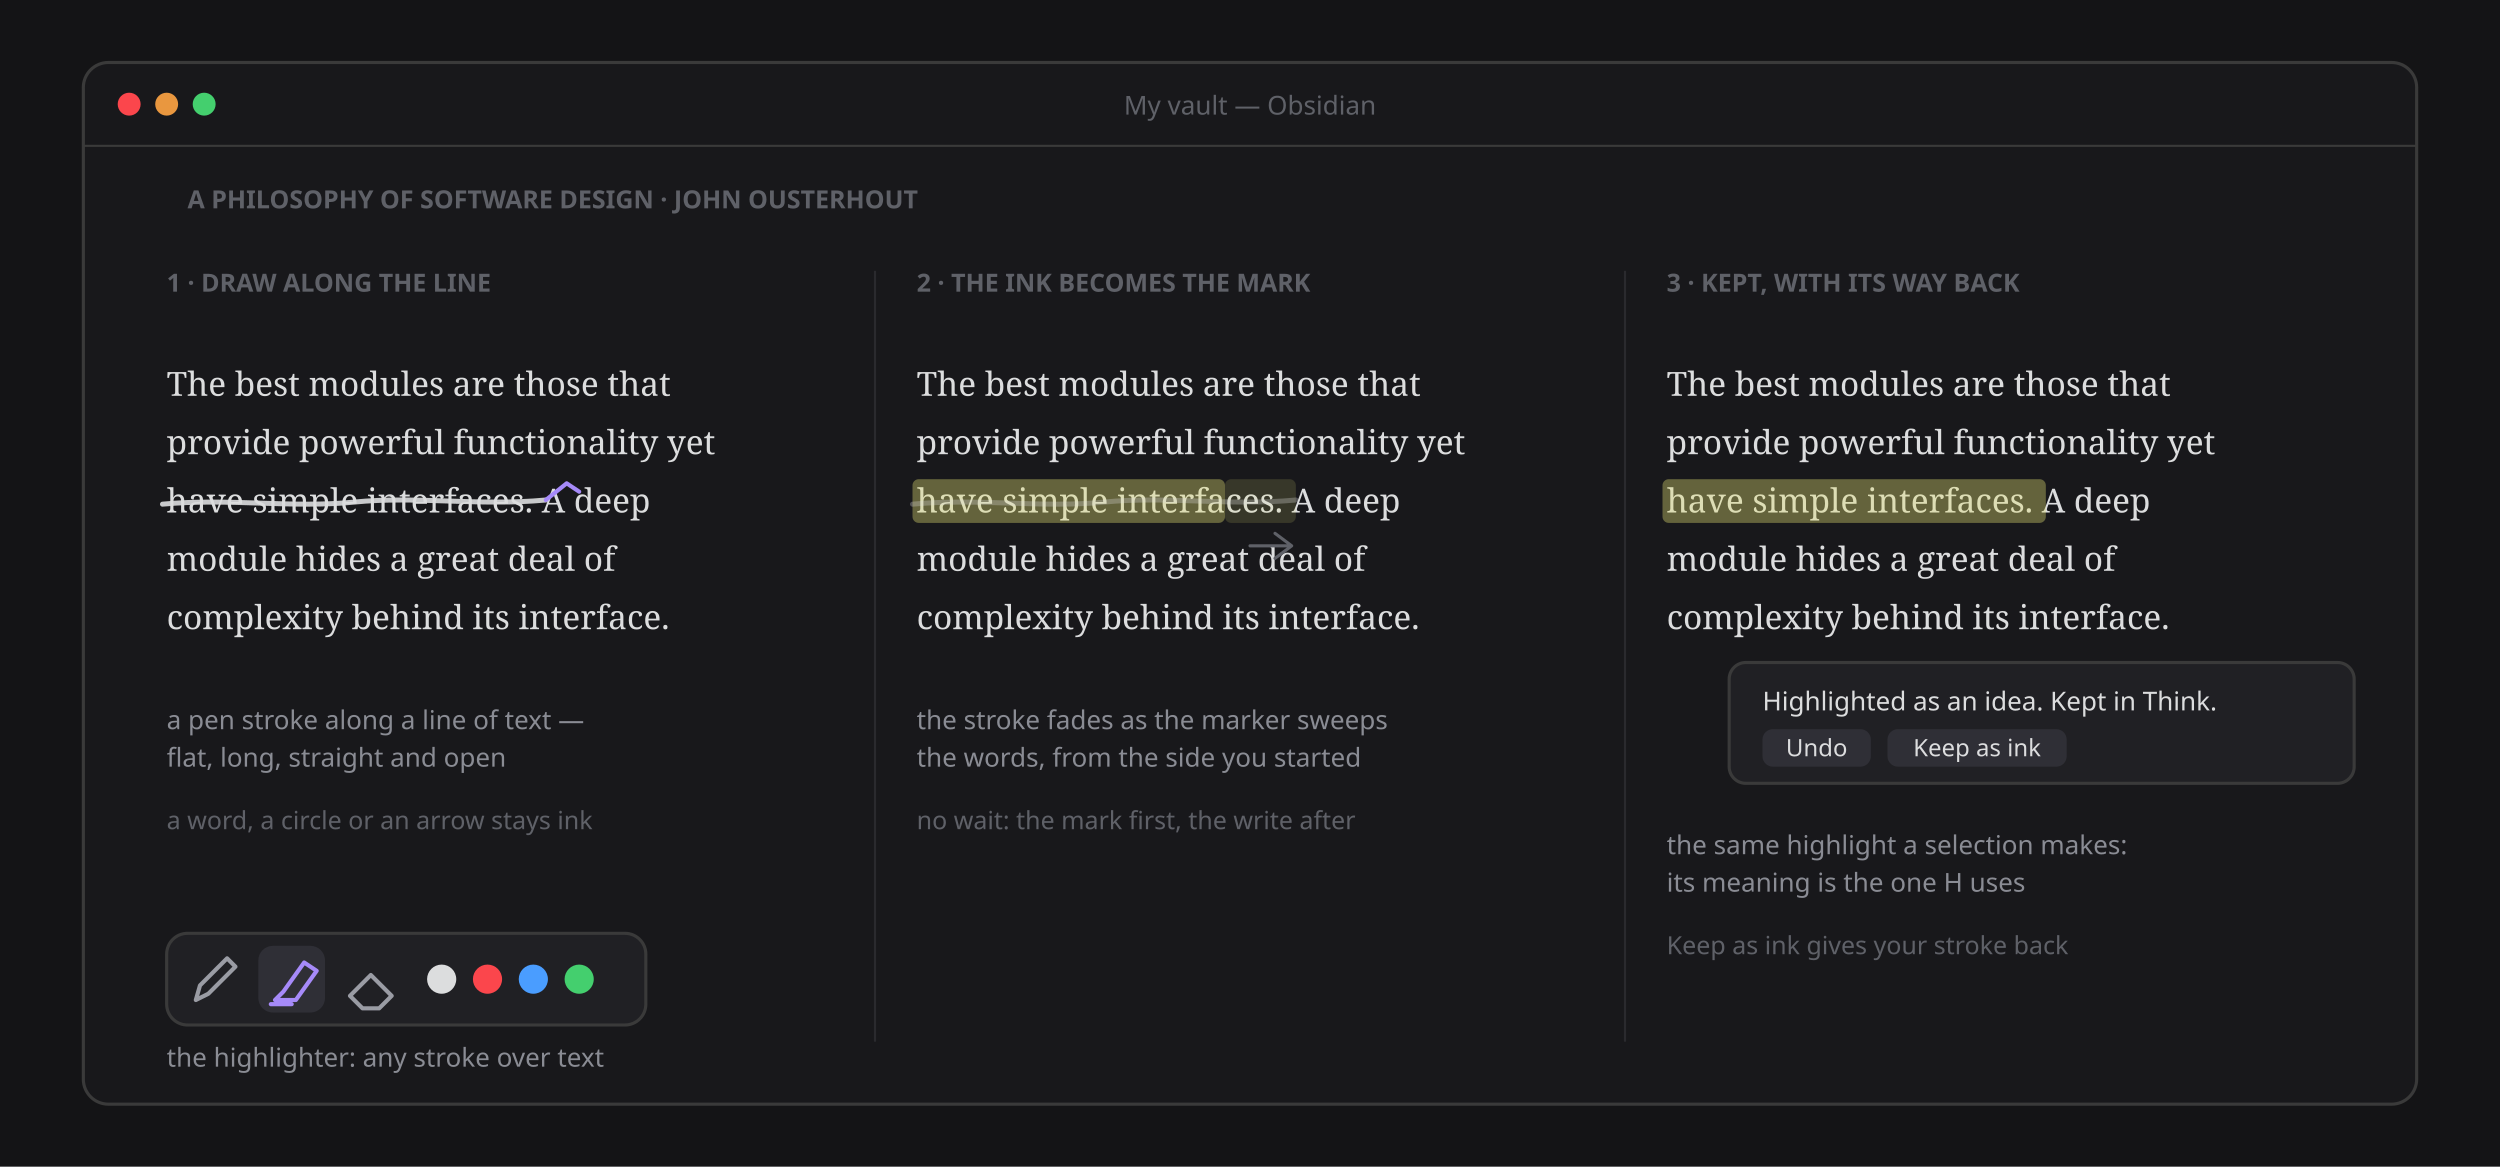
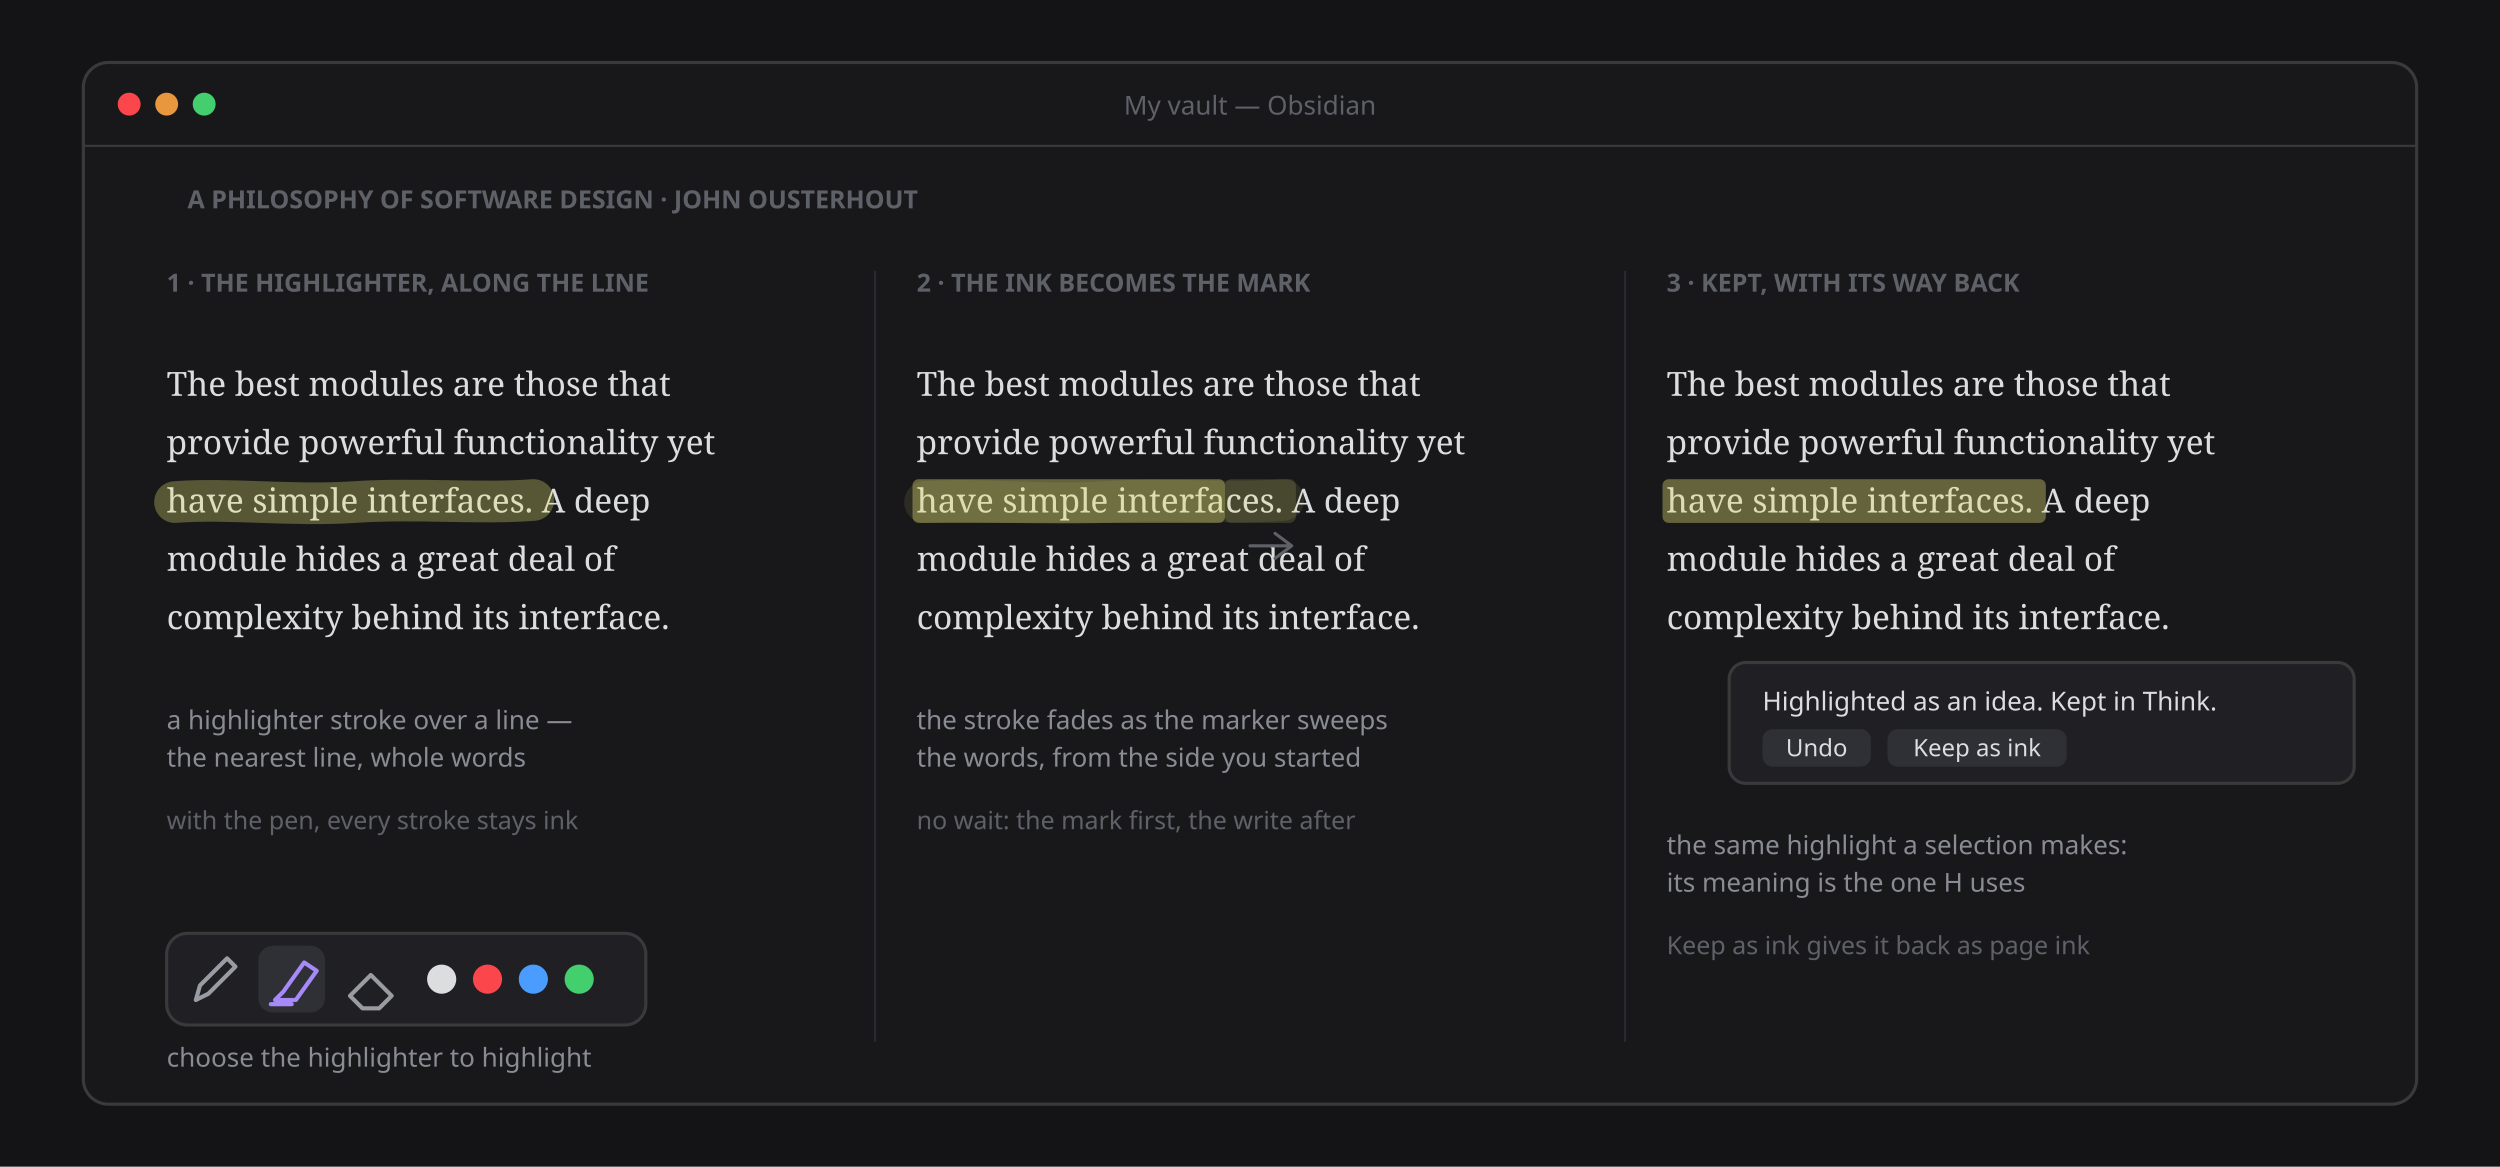
- <svg xmlns="http://www.w3.org/2000/svg" width="1200" height="560" viewBox="0 0 1200 560" role="img" aria-label="Draw across a line: in three moments, a pen stroke drawn along a line of a chapter; the stroke fading as the yellow marker sweeps across the same words from the side the stroke began; and the highlight kept, with the quiet status line Highlighted as an idea. Kept in Think. offering Undo and Keep as ink">
+ <svg xmlns="http://www.w3.org/2000/svg" width="1200" height="560" viewBox="0 0 1200 560" role="img" aria-label="The highlighter: in three moments, a highlighter stroke drawn along a line of a chapter, a wide translucent nib; the stroke fading as the yellow marker sweeps across the same words from the side the stroke began; and the highlight kept, with the quiet status line Highlighted as an idea. Kept in Think. offering Undo and Keep as ink">
  <rect width="1200" height="560" fill="#141416" />
  <rect x="40" y="30" width="1120" height="500" rx="12" fill="#18181b" stroke="#3a3a3a" stroke-width="1.5" />
  <circle cx="62" cy="50" r="5.5" fill="#fb464c" />
  <circle cx="80" cy="50" r="5.5" fill="#e9973f" />
  <circle cx="98" cy="50" r="5.5" fill="#44cf6e" />
  <text x="600" y="55" fill="#5f6168" font-family="sans-serif" font-size="12.5" text-anchor="middle">My vault — Obsidian</text>
  <line x1="40" y1="70" x2="1160" y2="70" stroke="#3a3a3a" stroke-width="1" />
  <text x="90" y="100" fill="#5f6168" font-family="sans-serif" font-size="12" font-weight="600">A PHILOSOPHY OF SOFTWARE DESIGN  ·  JOHN OUSTERHOUT</text>
  <g font-family="sans-serif" font-size="12" font-weight="600" fill="#5f6168">
-     <text x="80" y="140">1 · DRAW ALONG THE LINE</text>
+     <text x="80" y="140">1 · THE HIGHLIGHTER, ALONG THE LINE</text>
    <text x="440" y="140">2 · THE INK BECOMES THE MARK</text>
    <text x="800" y="140">3 · KEPT, WITH ITS WAY BACK</text>
  </g>
  <line x1="420" y1="130" x2="420" y2="500" stroke="#2a2a2e" stroke-width="1" />
  <line x1="780" y1="130" x2="780" y2="500" stroke="#2a2a2e" stroke-width="1" />
  <g font-family="Georgia, serif" font-size="16" fill="#dcddde">
    <text x="80" y="190">The best modules are those that</text>
    <text x="80" y="218">provide powerful functionality yet</text>
    <text x="80" y="246">have simple interfaces. A deep</text>
    <text x="80" y="274">module hides a great deal of</text>
    <text x="80" y="302">complexity behind its interface.</text>
    <text x="440" y="190">The best modules are those that</text>
    <text x="440" y="218">provide powerful functionality yet</text>
    <text x="440" y="246">have simple interfaces. A deep</text>
    <text x="440" y="274">module hides a great deal of</text>
    <text x="440" y="302">complexity behind its interface.</text>
    <text x="800" y="190">The best modules are those that</text>
    <text x="800" y="218">provide powerful functionality yet</text>
    <text x="800" y="246">have simple interfaces. A deep</text>
    <text x="800" y="274">module hides a great deal of</text>
    <text x="800" y="302">complexity behind its interface.</text>
  </g>
-   <path d="M78 242 C110 239 140 244 170 241 C200 238 230 243 262 240" fill="none" stroke="#dcddde" stroke-width="2.4" stroke-linecap="round" opacity="0.9" />
-   <path d="M262 240 L272 232 L278 236" fill="none" stroke="#a68af9" stroke-width="2" stroke-linecap="round" stroke-linejoin="round" />
-   <text x="80" y="350" fill="#8a8c94" font-family="sans-serif" font-size="12.5">a pen stroke along a line of text —</text>
-   <text x="80" y="368" fill="#8a8c94" font-family="sans-serif" font-size="12.5">flat, long, straight and open</text>
-   <text x="80" y="398" fill="#5f6168" font-family="sans-serif" font-size="12">a word, a circle or an arrow stays ink</text>
+   <path d="M84 241 C110 239 140 243 170 241 C200 239 230 242 256 240" fill="none" stroke="#e0de71" stroke-width="20" stroke-linecap="round" opacity="0.32" />
+   <text x="80" y="350" fill="#8a8c94" font-family="sans-serif" font-size="12.5">a highlighter stroke over a line —</text>
+   <text x="80" y="368" fill="#8a8c94" font-family="sans-serif" font-size="12.5">the nearest line, whole words</text>
+   <text x="80" y="398" fill="#5f6168" font-family="sans-serif" font-size="12">with the pen, every stroke stays ink</text>
  <rect x="438" y="230" width="150" height="21" rx="3" fill="#e0de71" opacity="0.38" />
  <rect x="588" y="230" width="34" height="21" rx="3" fill="#e0de71" opacity="0.16" />
-   <path d="M438 242 C470 239 500 244 530 241 C560 238 590 243 622 240" fill="none" stroke="#dcddde" stroke-width="2.4" stroke-linecap="round" opacity="0.3" />
+   <path d="M444 241 C470 239 500 243 530 241 C560 239 590 242 616 240" fill="none" stroke="#e0de71" stroke-width="20" stroke-linecap="round" opacity="0.1" />
  <path d="M600 262 L620 262 M612 256 L620 262 L612 268" fill="none" stroke="#5f6168" stroke-width="1.5" stroke-linecap="round" stroke-linejoin="round" />
  <text x="440" y="350" fill="#8a8c94" font-family="sans-serif" font-size="12.5">the stroke fades as the marker sweeps</text>
  <text x="440" y="368" fill="#8a8c94" font-family="sans-serif" font-size="12.5">the words, from the side you started</text>
  <text x="440" y="398" fill="#5f6168" font-family="sans-serif" font-size="12">no wait: the mark first, the write after</text>
  <rect x="798" y="230" width="184" height="21" rx="3" fill="#e0de71" opacity="0.38" />
  <rect x="830" y="318" width="300" height="58" rx="8" fill="#202024" stroke="#3a3a3a" stroke-width="1.5" />
  <text x="846" y="341" fill="#dcddde" font-family="sans-serif" font-size="12.5">Highlighted as an idea. Kept in Think.</text>
  <rect x="846" y="350" width="52" height="18" rx="5" fill="#2f2f36" />
  <text x="872" y="363" fill="#dcddde" font-family="sans-serif" font-size="11.5" text-anchor="middle">Undo</text>
  <rect x="906" y="350" width="86" height="18" rx="5" fill="#2f2f36" />
  <text x="949" y="363" fill="#dcddde" font-family="sans-serif" font-size="11.5" text-anchor="middle">Keep as ink</text>
  <text x="800" y="410" fill="#8a8c94" font-family="sans-serif" font-size="12.5">the same highlight a selection makes:</text>
  <text x="800" y="428" fill="#8a8c94" font-family="sans-serif" font-size="12.5">its meaning is the one H uses</text>
-   <text x="800" y="458" fill="#5f6168" font-family="sans-serif" font-size="12">Keep as ink gives your stroke back</text>
+   <text x="800" y="458" fill="#5f6168" font-family="sans-serif" font-size="12">Keep as ink gives it back as page ink</text>
  <g transform="translate(80 448)">
    <rect width="230" height="44" rx="10" fill="#202024" stroke="#3a3a3a" stroke-width="1.5" />
    <path d="M14 32 L16 25 L29 12 L33 16 L20 29 Z" fill="none" stroke="#9a9ca4" stroke-width="2" stroke-linejoin="round" />
    <rect x="44" y="6" width="32" height="32" rx="7" fill="#2f2f36" />
    <path d="M52 32 L56 28 L66 14 L72 18 L62 32 Z M50 34 L60 34" fill="none" stroke="#a68af9" stroke-width="2" stroke-linejoin="round" stroke-linecap="round" />
    <path d="M88 30 L98 20 L108 30 L102 36 L94 36 Z" fill="none" stroke="#9a9ca4" stroke-width="2" stroke-linejoin="round" />
    <circle cx="132" cy="22" r="7" fill="#dcddde" />
    <circle cx="154" cy="22" r="7" fill="#fb464c" />
    <circle cx="176" cy="22" r="7" fill="#4a9dff" />
    <circle cx="198" cy="22" r="7" fill="#44cf6e" />
  </g>
-   <text x="80" y="512" fill="#8a8c94" font-family="sans-serif" font-size="12.5">the highlighter: any stroke over text</text>
+   <text x="80" y="512" fill="#8a8c94" font-family="sans-serif" font-size="12.5">choose the highlighter to highlight</text>
</svg>
